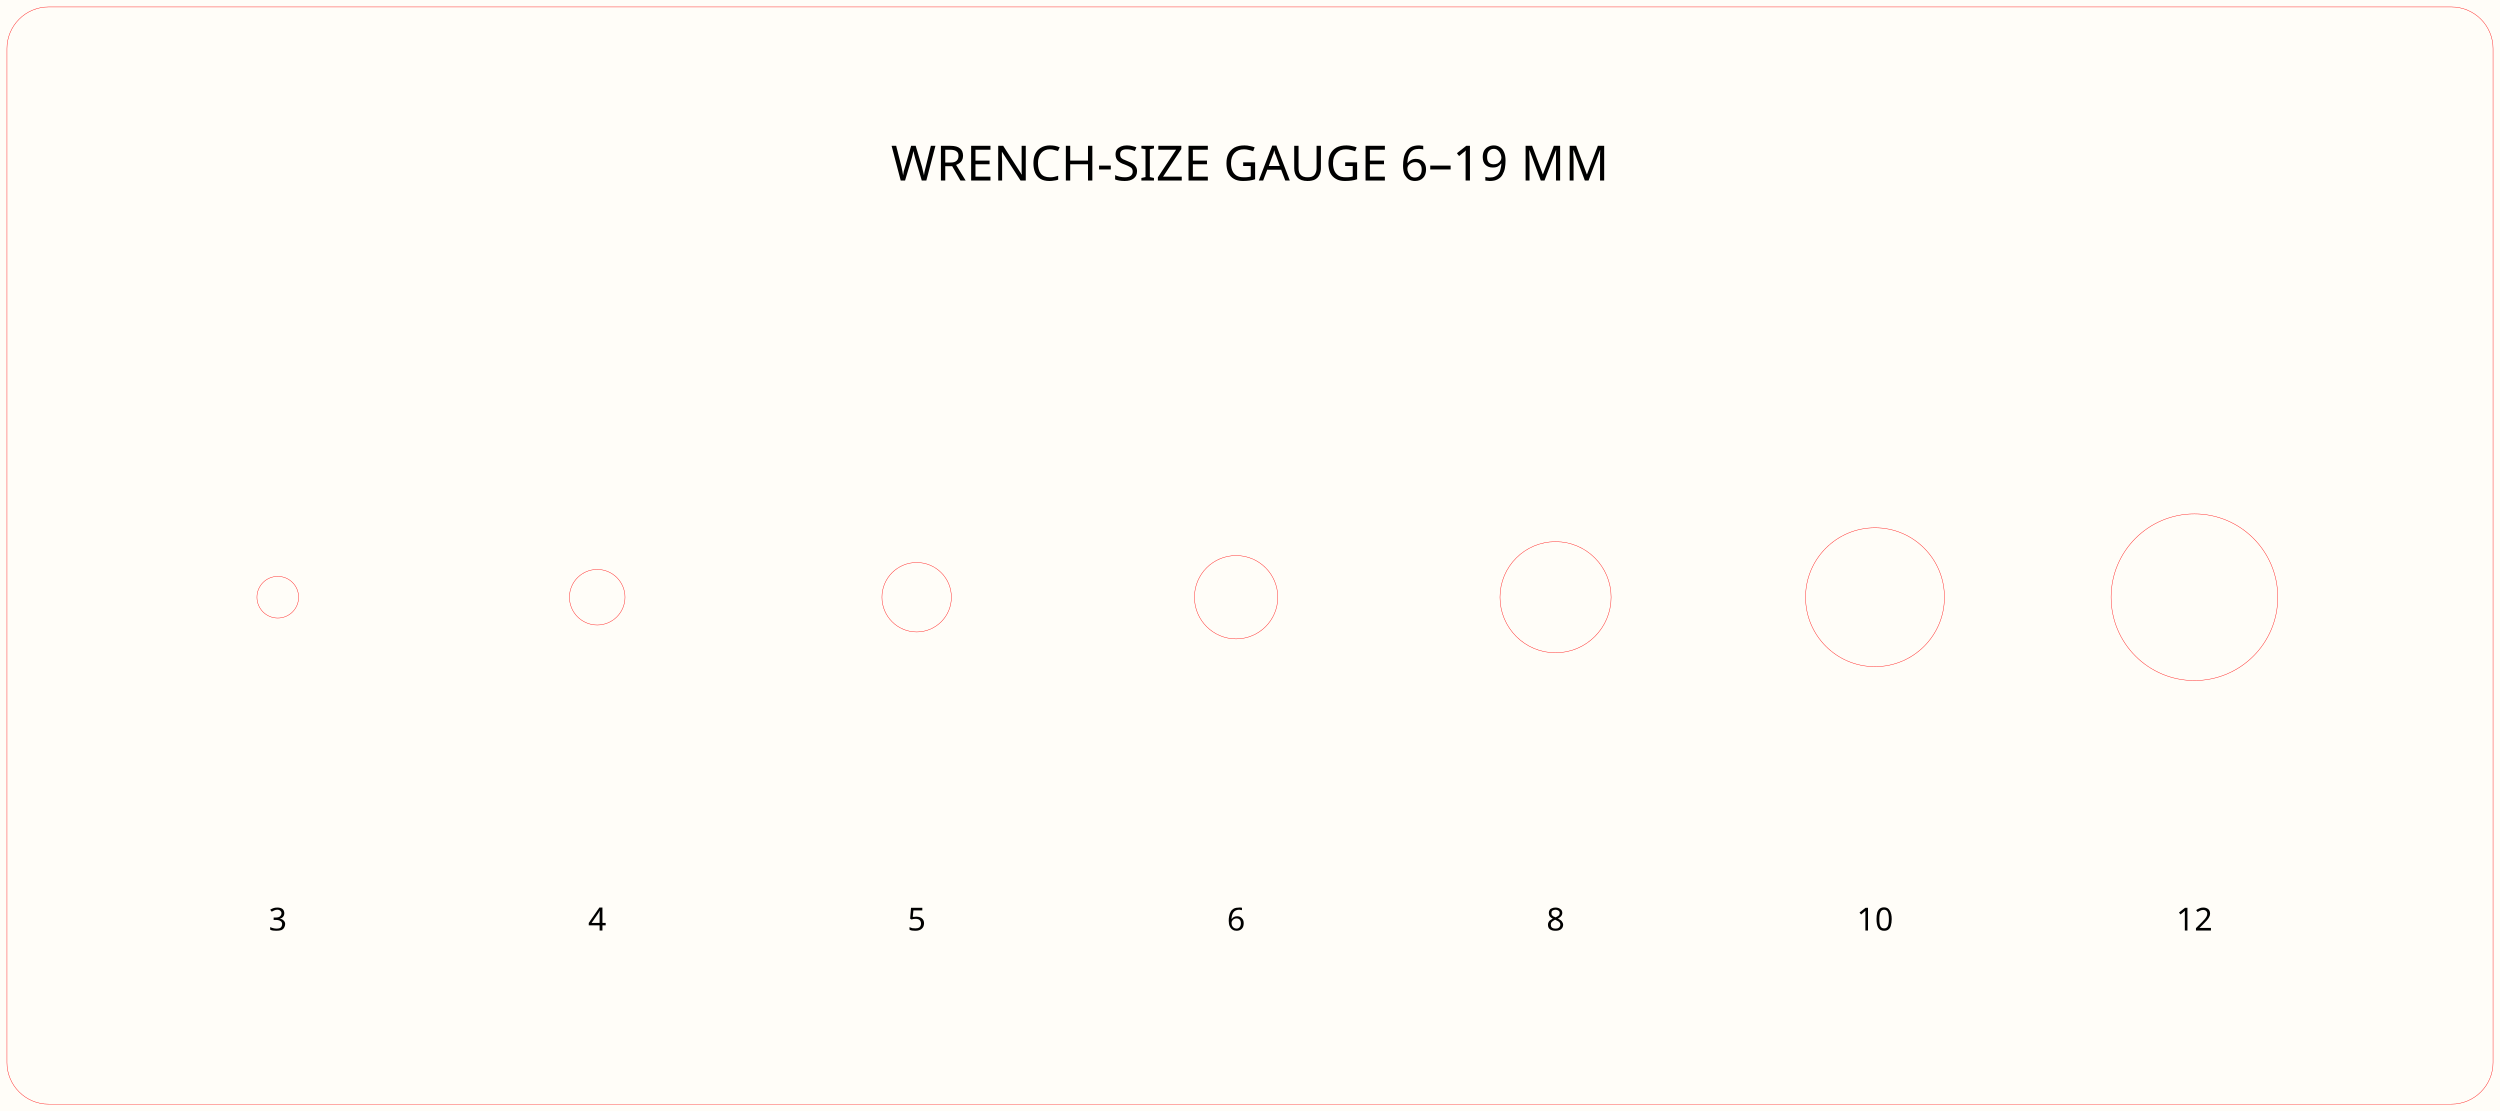
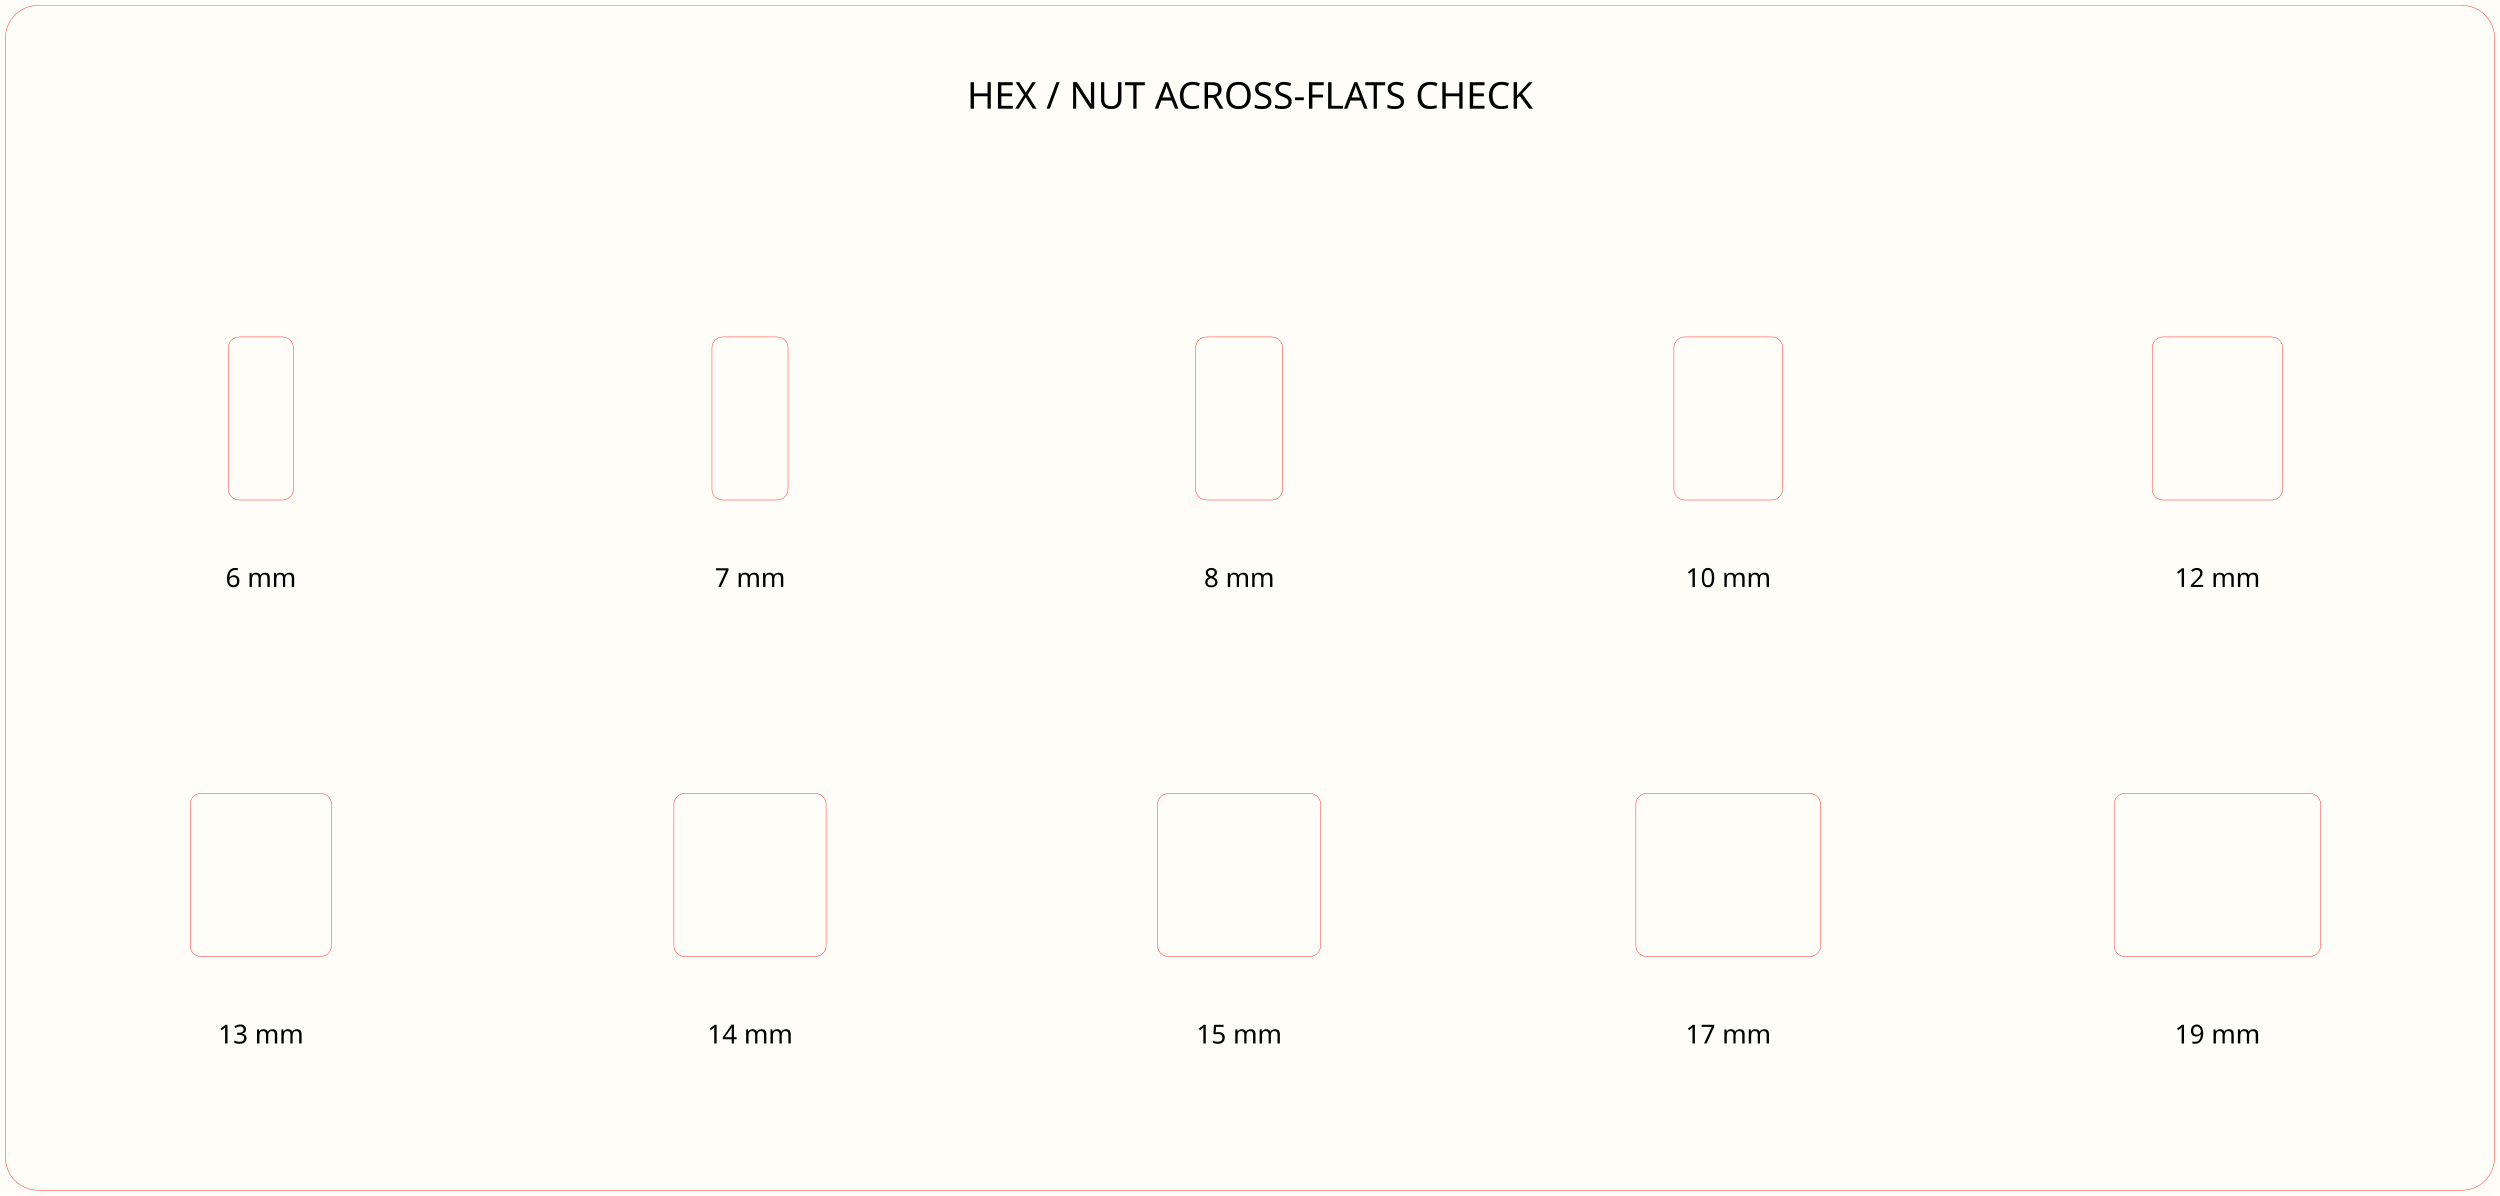
- <svg xmlns="http://www.w3.org/2000/svg" width="640" height="284.444" viewBox="0 0 180 80">
-   <rect x="0" y="0" width="180" height="80" fill="#fffdf8" />
+ <svg xmlns="http://www.w3.org/2000/svg" width="640" height="306.087" viewBox="0 0 230 110">
+   <rect x="0" y="0" width="230" height="110" fill="#fffdf8" />
  <g id="cut" aria-label="CUT">
-     <rect x="0.5" y="0.5" width="179" height="79" rx="3" ry="3" fill="none" stroke="#ff0000" stroke-width="0.1" vector-effect="non-scaling-stroke" data-operation="CUT" data-closed="true" />
-     <circle cx="20" cy="43" r="1.5" fill="none" stroke="#ff0000" stroke-width="0.1" vector-effect="non-scaling-stroke" data-operation="CUT" data-closed="true" />
-     <circle cx="43" cy="43" r="2" fill="none" stroke="#ff0000" stroke-width="0.1" vector-effect="non-scaling-stroke" data-operation="CUT" data-closed="true" />
-     <circle cx="66" cy="43" r="2.5" fill="none" stroke="#ff0000" stroke-width="0.1" vector-effect="non-scaling-stroke" data-operation="CUT" data-closed="true" />
-     <circle cx="89" cy="43" r="3" fill="none" stroke="#ff0000" stroke-width="0.1" vector-effect="non-scaling-stroke" data-operation="CUT" data-closed="true" />
-     <circle cx="112" cy="43" r="4" fill="none" stroke="#ff0000" stroke-width="0.1" vector-effect="non-scaling-stroke" data-operation="CUT" data-closed="true" />
-     <circle cx="135" cy="43" r="5" fill="none" stroke="#ff0000" stroke-width="0.1" vector-effect="non-scaling-stroke" data-operation="CUT" data-closed="true" />
-     <circle cx="158" cy="43" r="6" fill="none" stroke="#ff0000" stroke-width="0.1" vector-effect="non-scaling-stroke" data-operation="CUT" data-closed="true" />
+     <rect x="0.5" y="0.5" width="229" height="109" rx="3" ry="3" fill="none" stroke="#ff0000" stroke-width="0.1" vector-effect="non-scaling-stroke" data-operation="CUT" data-closed="true" />
+     <rect x="21" y="31" width="6" height="15" rx="1" ry="1" fill="none" stroke="#ff0000" stroke-width="0.1" vector-effect="non-scaling-stroke" data-operation="CUT" data-closed="true" />
+     <rect x="65.5" y="31" width="7" height="15" rx="1" ry="1" fill="none" stroke="#ff0000" stroke-width="0.1" vector-effect="non-scaling-stroke" data-operation="CUT" data-closed="true" />
+     <rect x="110" y="31" width="8" height="15" rx="1" ry="1" fill="none" stroke="#ff0000" stroke-width="0.1" vector-effect="non-scaling-stroke" data-operation="CUT" data-closed="true" />
+     <rect x="154" y="31" width="10" height="15" rx="1" ry="1" fill="none" stroke="#ff0000" stroke-width="0.1" vector-effect="non-scaling-stroke" data-operation="CUT" data-closed="true" />
+     <rect x="198" y="31" width="12" height="15" rx="1" ry="1" fill="none" stroke="#ff0000" stroke-width="0.1" vector-effect="non-scaling-stroke" data-operation="CUT" data-closed="true" />
+     <rect x="17.5" y="73" width="13" height="15" rx="1" ry="1" fill="none" stroke="#ff0000" stroke-width="0.1" vector-effect="non-scaling-stroke" data-operation="CUT" data-closed="true" />
+     <rect x="62" y="73" width="14" height="15" rx="1" ry="1" fill="none" stroke="#ff0000" stroke-width="0.1" vector-effect="non-scaling-stroke" data-operation="CUT" data-closed="true" />
+     <rect x="106.5" y="73" width="15" height="15" rx="1" ry="1" fill="none" stroke="#ff0000" stroke-width="0.1" vector-effect="non-scaling-stroke" data-operation="CUT" data-closed="true" />
+     <rect x="150.5" y="73" width="17" height="15" rx="1" ry="1" fill="none" stroke="#ff0000" stroke-width="0.1" vector-effect="non-scaling-stroke" data-operation="CUT" data-closed="true" />
+     <rect x="194.5" y="73" width="19" height="15" rx="1" ry="1" fill="none" stroke="#ff0000" stroke-width="0.1" vector-effect="non-scaling-stroke" data-operation="CUT" data-closed="true" />
  </g>
  <g id="engrave" aria-label="ENGRAVE">
-     <text x="90" y="13" font-family="sans-serif" font-size="3.5" text-anchor="middle" fill="#000000" stroke="none" data-operation="ENGRAVE">WRENCH-SIZE GAUGE 6–19 MM</text>
-     <text x="20" y="67" font-family="sans-serif" font-size="2.3" text-anchor="middle" fill="#000000" stroke="none" data-operation="ENGRAVE">3</text>
-     <text x="43" y="67" font-family="sans-serif" font-size="2.3" text-anchor="middle" fill="#000000" stroke="none" data-operation="ENGRAVE">4</text>
-     <text x="66" y="67" font-family="sans-serif" font-size="2.3" text-anchor="middle" fill="#000000" stroke="none" data-operation="ENGRAVE">5</text>
-     <text x="89" y="67" font-family="sans-serif" font-size="2.3" text-anchor="middle" fill="#000000" stroke="none" data-operation="ENGRAVE">6</text>
-     <text x="112" y="67" font-family="sans-serif" font-size="2.3" text-anchor="middle" fill="#000000" stroke="none" data-operation="ENGRAVE">8</text>
-     <text x="135" y="67" font-family="sans-serif" font-size="2.3" text-anchor="middle" fill="#000000" stroke="none" data-operation="ENGRAVE">10</text>
-     <text x="158" y="67" font-family="sans-serif" font-size="2.3" text-anchor="middle" fill="#000000" stroke="none" data-operation="ENGRAVE">12</text>
+     <text x="115" y="10" font-family="sans-serif" font-size="3.4" text-anchor="middle" fill="#000000" stroke="none" data-operation="ENGRAVE">HEX / NUT ACROSS-FLATS CHECK</text>
+     <text x="24" y="54" font-family="sans-serif" font-size="2.4" text-anchor="middle" fill="#000000" stroke="none" data-operation="ENGRAVE">6 mm</text>
+     <text x="69" y="54" font-family="sans-serif" font-size="2.4" text-anchor="middle" fill="#000000" stroke="none" data-operation="ENGRAVE">7 mm</text>
+     <text x="114" y="54" font-family="sans-serif" font-size="2.4" text-anchor="middle" fill="#000000" stroke="none" data-operation="ENGRAVE">8 mm</text>
+     <text x="159" y="54" font-family="sans-serif" font-size="2.4" text-anchor="middle" fill="#000000" stroke="none" data-operation="ENGRAVE">10 mm</text>
+     <text x="204" y="54" font-family="sans-serif" font-size="2.4" text-anchor="middle" fill="#000000" stroke="none" data-operation="ENGRAVE">12 mm</text>
+     <text x="24" y="96" font-family="sans-serif" font-size="2.4" text-anchor="middle" fill="#000000" stroke="none" data-operation="ENGRAVE">13 mm</text>
+     <text x="69" y="96" font-family="sans-serif" font-size="2.4" text-anchor="middle" fill="#000000" stroke="none" data-operation="ENGRAVE">14 mm</text>
+     <text x="114" y="96" font-family="sans-serif" font-size="2.4" text-anchor="middle" fill="#000000" stroke="none" data-operation="ENGRAVE">15 mm</text>
+     <text x="159" y="96" font-family="sans-serif" font-size="2.4" text-anchor="middle" fill="#000000" stroke="none" data-operation="ENGRAVE">17 mm</text>
+     <text x="204" y="96" font-family="sans-serif" font-size="2.4" text-anchor="middle" fill="#000000" stroke="none" data-operation="ENGRAVE">19 mm</text>
  </g>
</svg>
